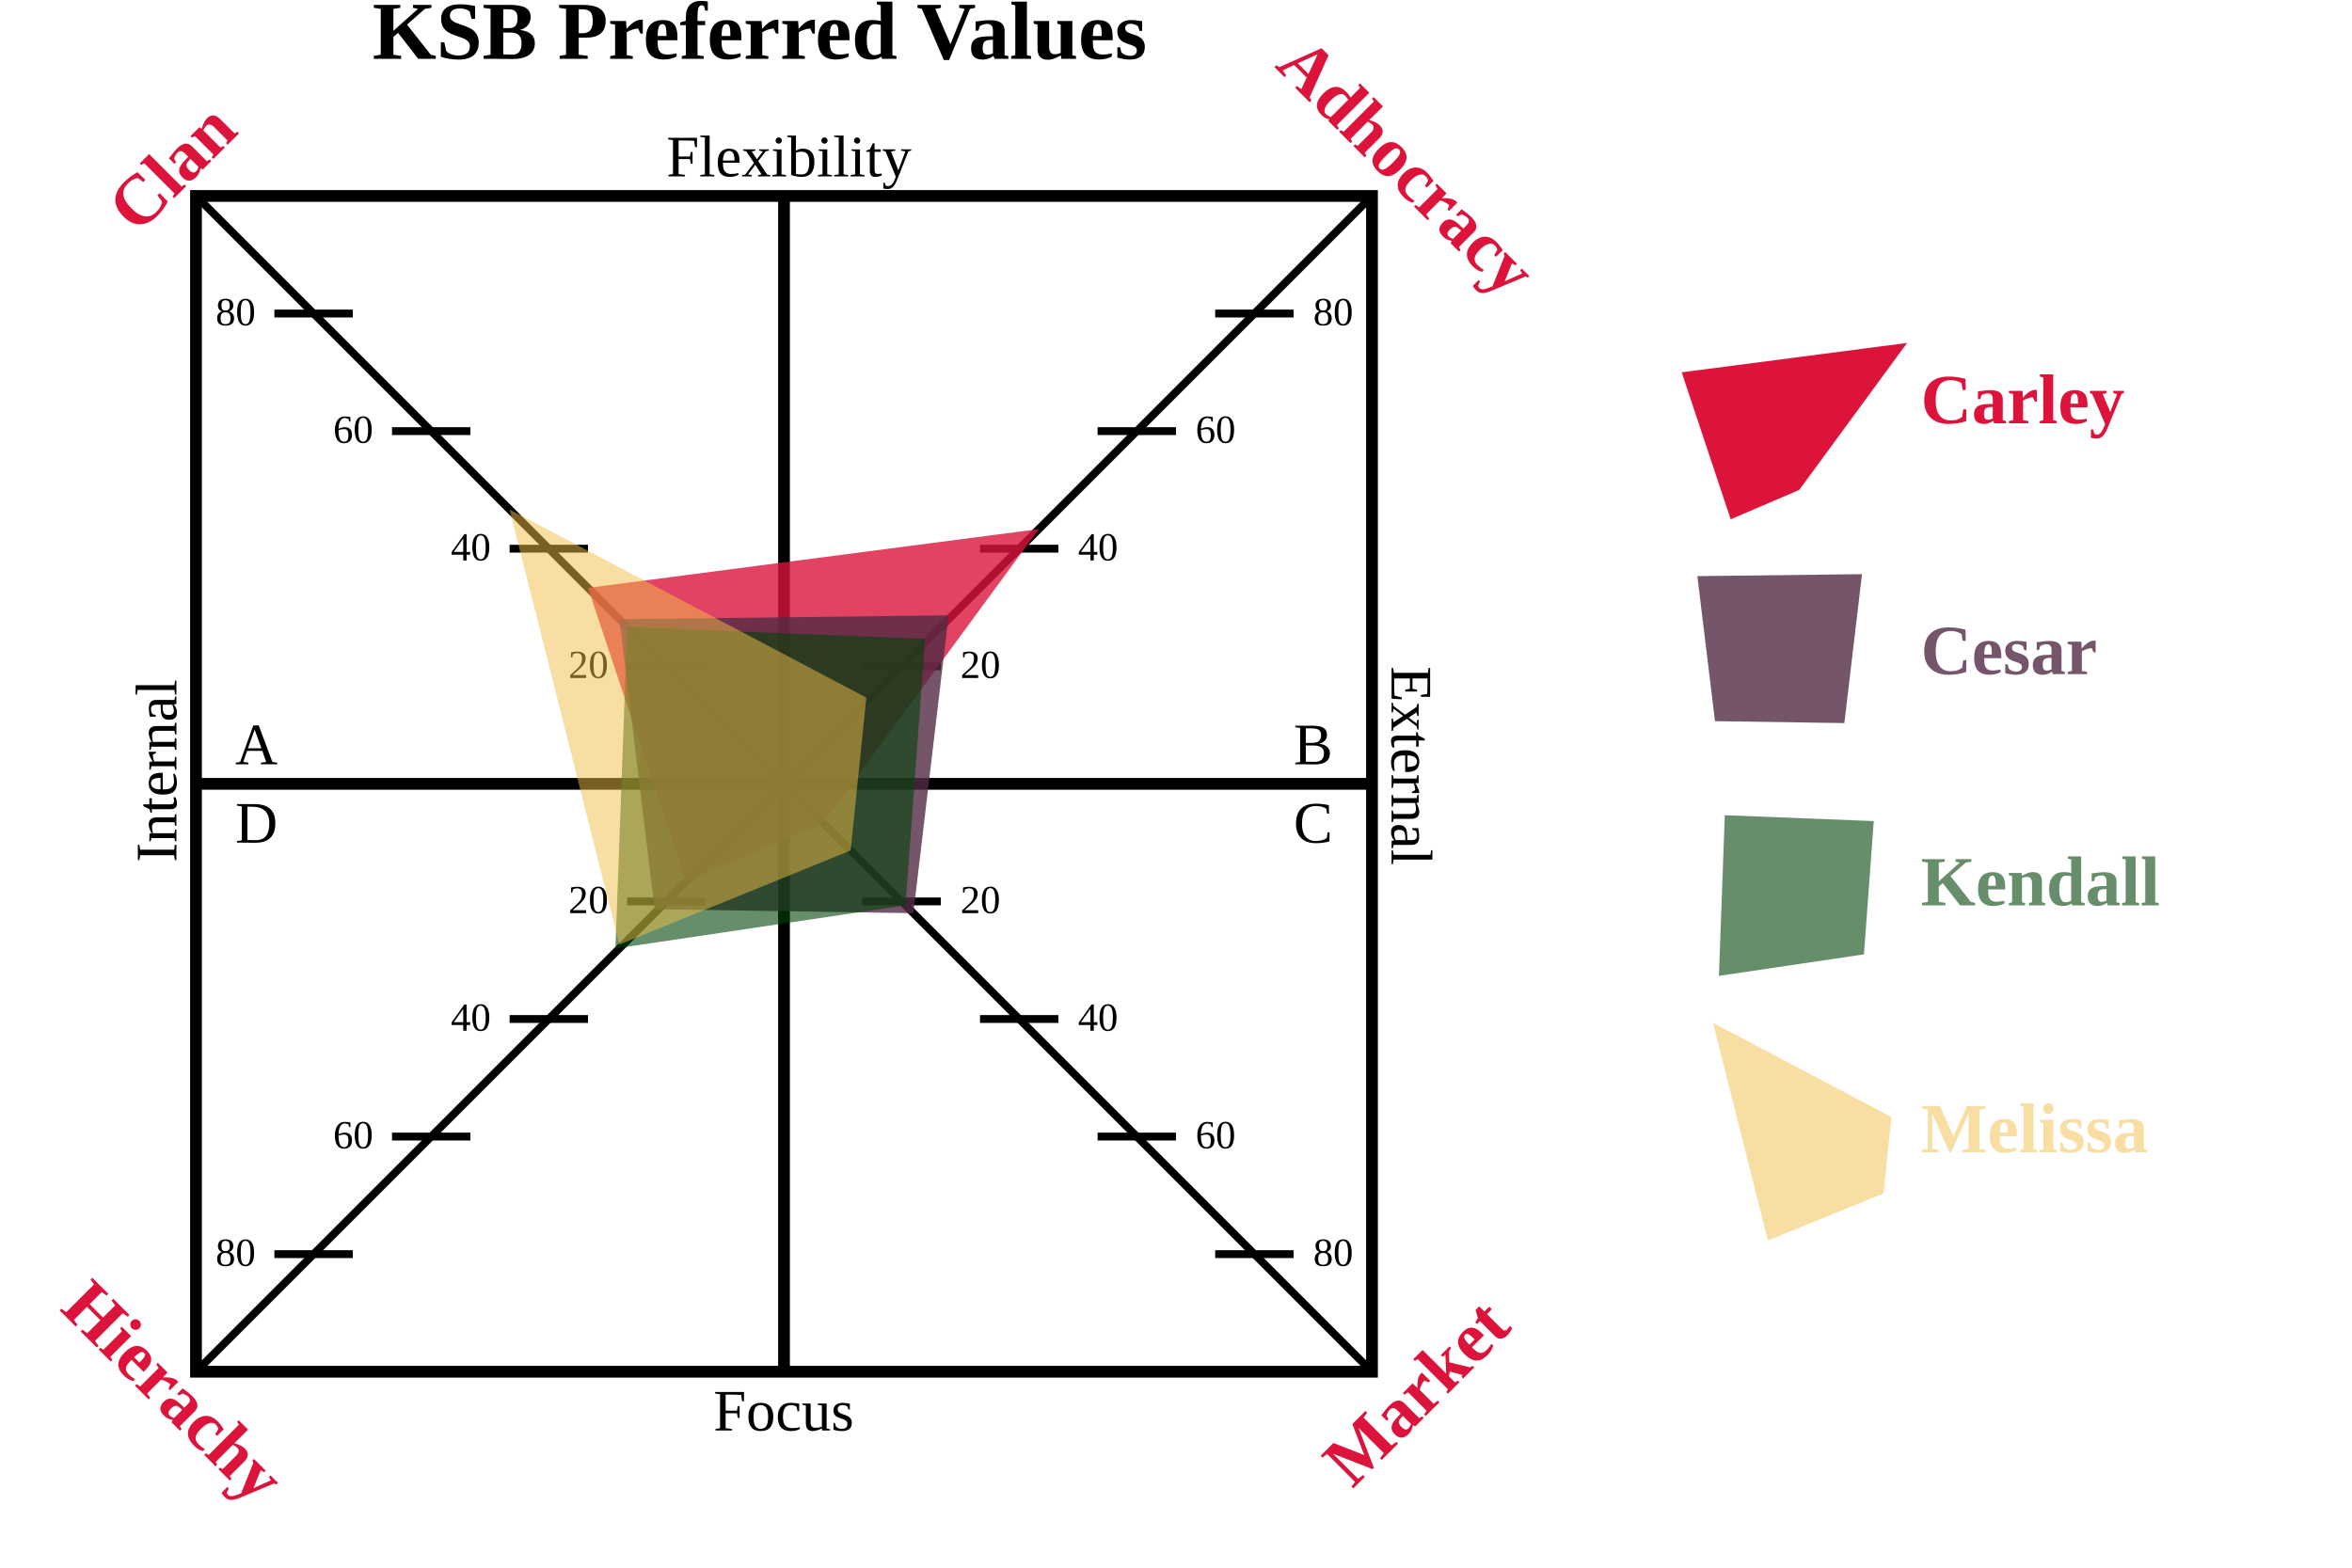
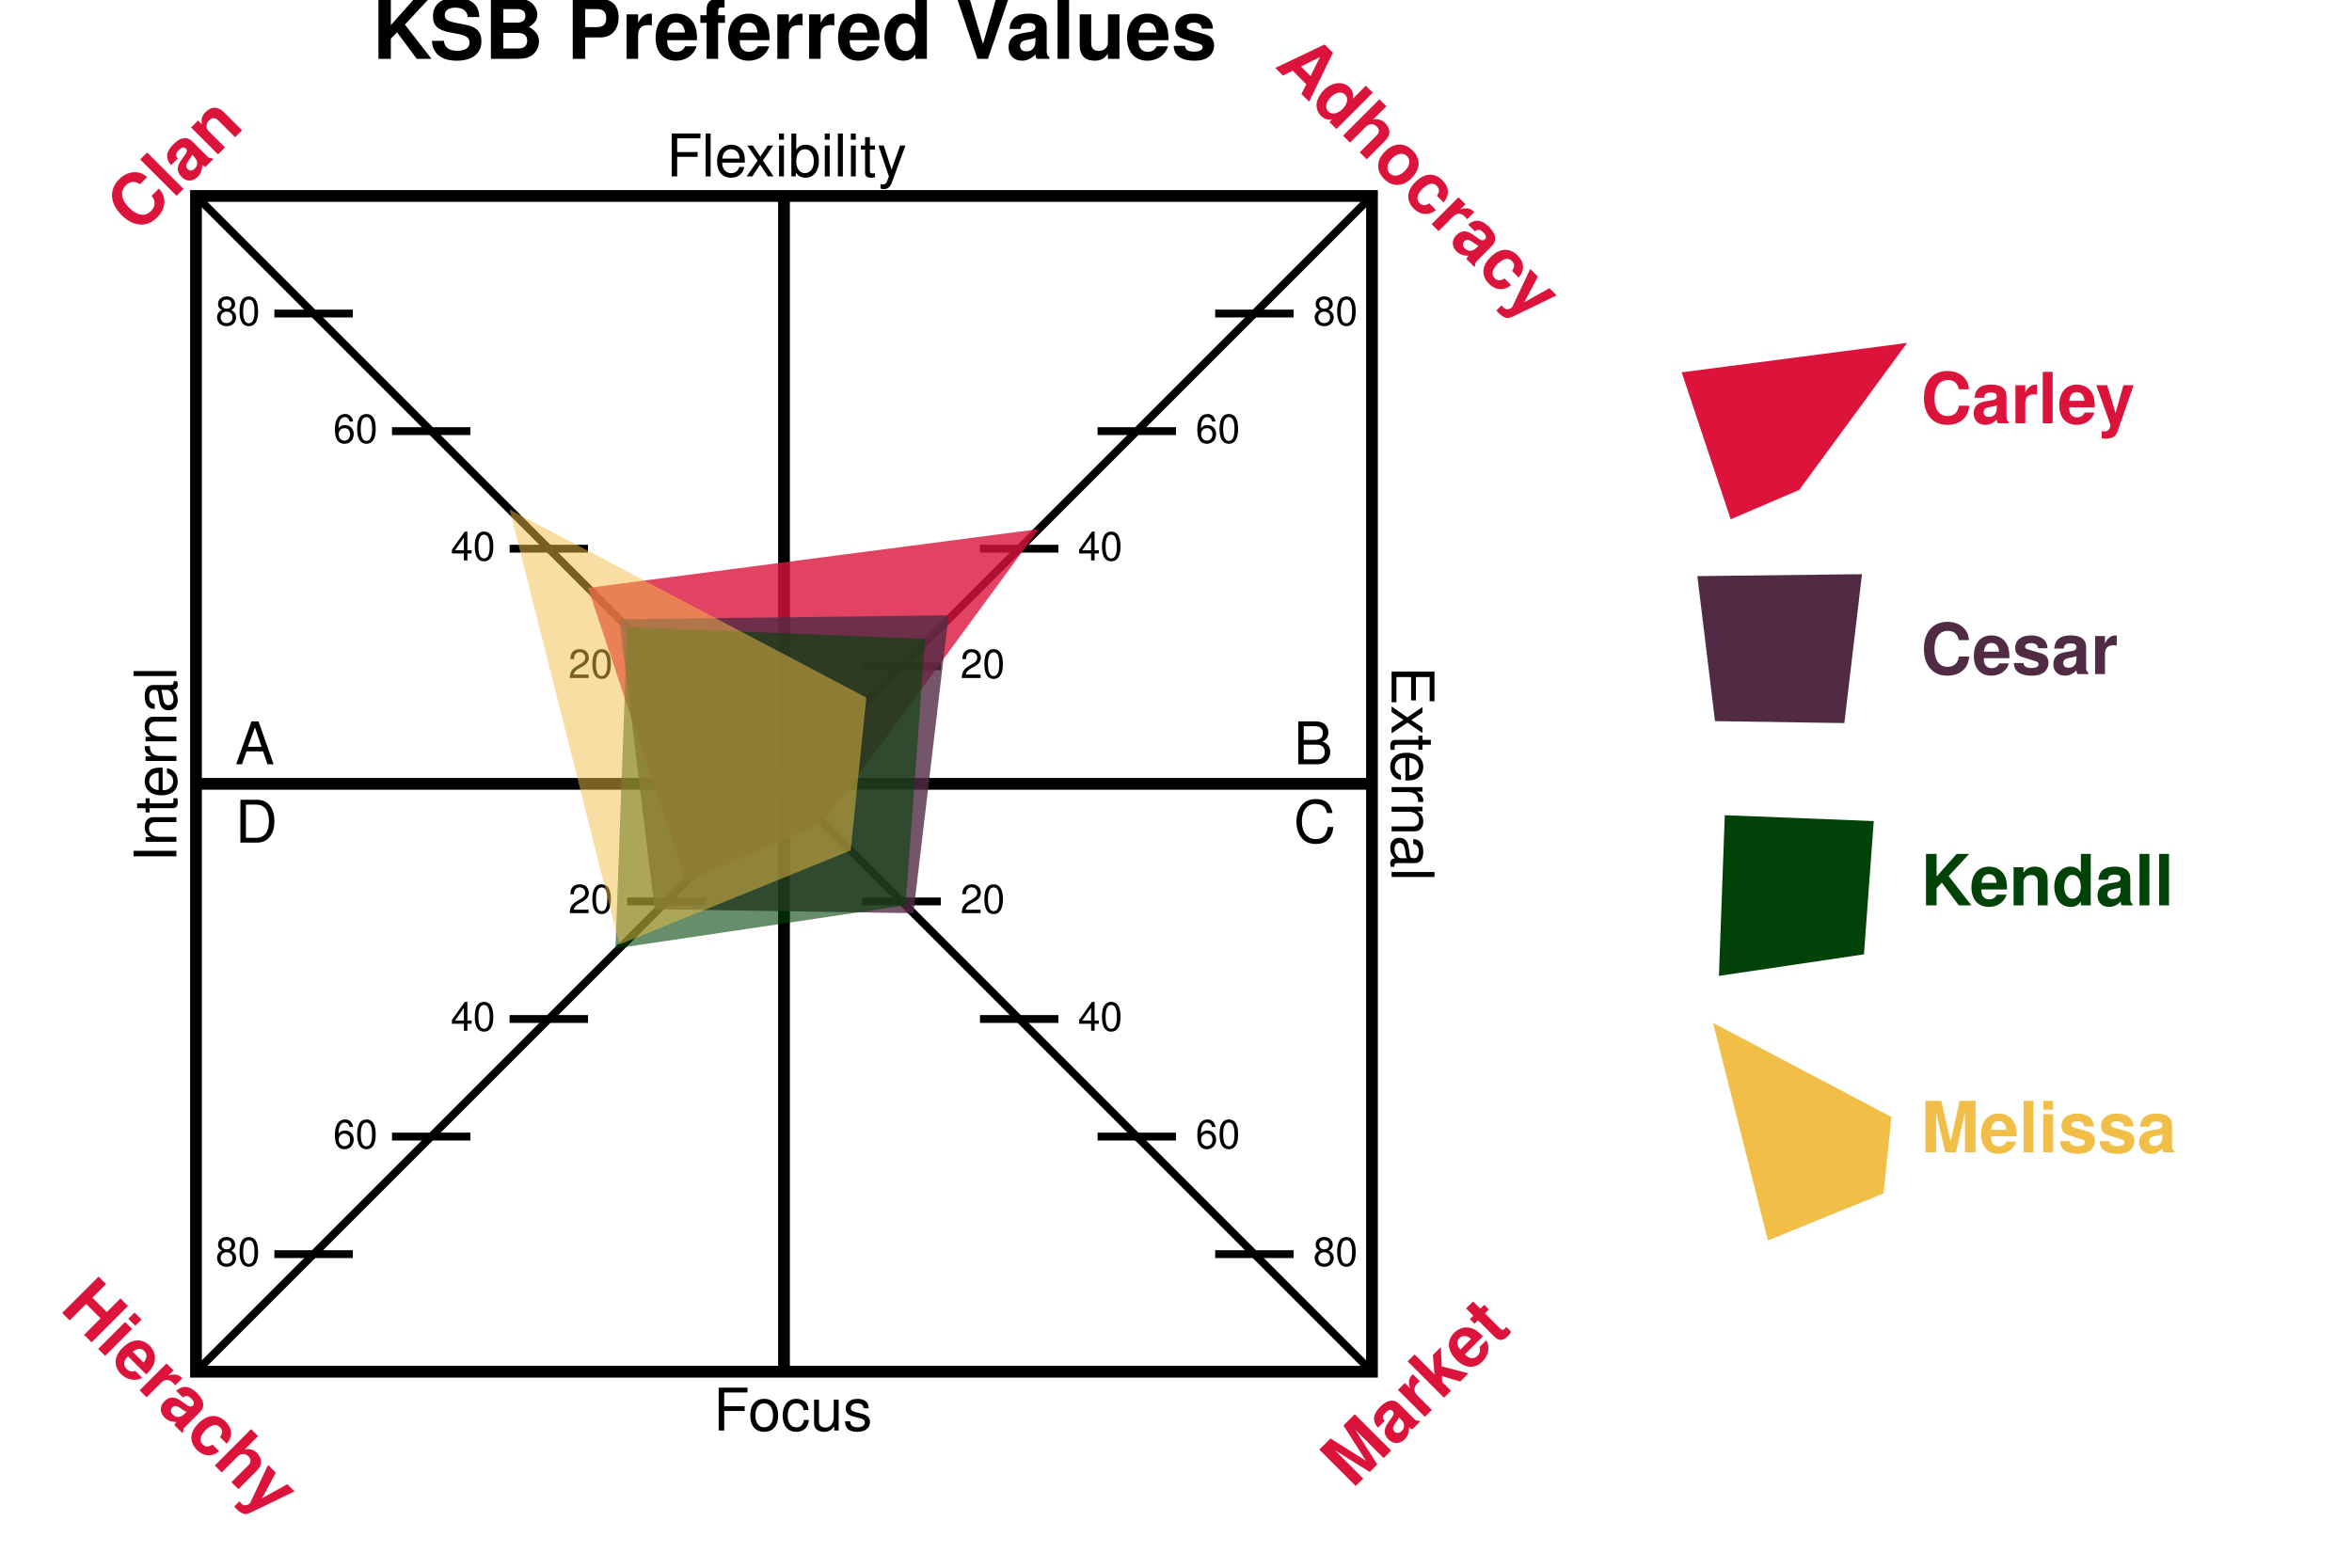
- <svg xmlns="http://www.w3.org/2000/svg" height="400" width="600">
+ <svg xmlns="http://www.w3.org/2000/svg" id="font" height="400" width="600">
  <style type="text/css">
+   #font{
+     font-family: Helvetica, sans-serif;
+   }
  #outline{
  stroke-width:3;
  stroke: black;
  fill: none
  }
  #gridlines{
    stroke: black;
    stroke-width: 3;
  }
  #diags{
    stroke: black;
    stroke-width: 2;
  }
  #markers1{
    stroke: black;
    stroke-width: 2;
  }
  #markers2{
    stroke: black;
    stroke-width: 2;
  }
  #title {
  font-weight: bold;
  font-size: 1.75em;
  fill: black;
  }
  #markerlabel{
  font-size: 0.85em;
  fill: black;
  }
  #axislabel{
  font-size: 1.25em;
  fill: black;
  }
  #group{
  font-size: 1.5em;
  font-weight: bold;
  fill: crimson;
  }

#Carley {
fill: crimson;
opacity: .8
}

#Cesar {
fill: #512a44;
opacity: .8
}

#Kendal {
fill: #014208;
opacity: 0.6
}

#Melissa {
fill: #f1be48;
opacity: 0.5
}

#Carley_l{
fill: crimson;
}

#Cesar_l {
fill: #512a44;
- opacity: .8
+ opacity: 1
}

#Kendall_l {
fill: #014208;
- opacity: 0.6
+ opacity: 1
}

#Melissa_l {
fill: #f1be48;
- opacity: 0.5
+ opacity: 1
}

#legend{
font-weight: bold;
font-size: 1.5em;
}

</style>
  <rect id="outline" width="300" height="300" x="50" y="50" />
  <g id="gridlines">
    <line x1="200" y1="50" x2="200" y2="350" />
    <line x1="50" y1="200" x2="350" y2="200" />
  </g>
  <g id="diags">
    <line x1="50" y1="50" x2="350" y2="350" />
    <line x1="350" y1="50" x2="50" y2="350" />
  </g>
  <g id="markers1">
    <line x1="220" y1="230" x2="240" y2="230" />
  </g>
  <use href="#markers1" x="30" y="30" />
  <use href="#markers1" x="60" y="60" />
  <use href="#markers1" x="90" y="90" />
  <use href="#markers1" x="-60" y="-60" />
  <use href="#markers1" x="-90" y="-90" />
  <use href="#markers1" x="-120" y="-120" />
  <use href="#markers1" x="-150" y="-150" />
  <g id="markers2">
    <line x1="160" y1="230" x2="180" y2="230" />
  </g>
  <use href="#markers2" x="-30" y="30" />
  <use href="#markers2" x="-60" y="60" />
  <use href="#markers2" x="-90" y="90" />
  <use href="#markers2" x="60" y="-60" />
  <use href="#markers2" x="90" y="-90" />
  <use href="#markers2" x="120" y="-120" />
  <use href="#markers2" x="150" y="-150" />
  <g id="markerlabel">
    <text x="245" y="233">20</text>
    <text x="275" y="263">40</text>
    <text x="305" y="293">60</text>
    <text x="335" y="323">80</text>
    <text x="245" y="173">20</text>
    <text x="275" y="143">40</text>
    <text x="305" y="113">60</text>
    <text x="335" y="83">80</text>
    <text x="145" y="233">20</text>
    <text x="115" y="263">40</text>
    <text x="85" y="293">60</text>
    <text x="55" y="323">80</text>
    <text x="145" y="173">20</text>
    <text x="115" y="143">40</text>
    <text x="85" y="113">60</text>
    <text x="55" y="83">80</text>
  </g>
  <text id="title" x="95" y="15"> KSB Preferred Values </text>
  <g id="axislabel">
    <text x="170" y="45">Flexibility</text>
    <text x="182" y="365">Focus</text>
    <text x="45" y="220" transform="rotate(270, 45, 220)">Internal</text>
    <text x="355" y="170" transform="rotate(90, 355, 170)">External</text>
    <text x="60" y="195">A</text>
    <text x="60" y="215">D</text>
    <text x="330" y="195">B</text>
    <text x="330" y="215">C</text>
  </g>
  <g id="group">
    <text x="35" y="60" transform="rotate(315, 35, 60)">Clan</text>
    <text x="25" y="330" transform="rotate(45, 15, 320)">Hierachy</text>
    <text x="325" y="17" transform="rotate(45, 325, 17)">Adhocracy</text>
    <text x="345" y="380" transform="rotate(315, 345, 380)">Market</text>
  </g>
  <polygon id="Carley" points="150,150 175,225 210,210 265,135" />
  <polygon id="Cesar" points="158,158 167,232 233,233 242,157" />
  <polygon id="Kendal" points="160,160 157,242 231,231 236,163" />
  <polygon id="Melissa" points="130,130 158,241 217,217 221,178" />
  <svg viewBox="0 0 400 400" width="200" x="59%" y="-20%">
    <polygon id="Carley_l" points="150,150 175,225 210,210 265,135" />
  </svg>
  <svg viewBox="0 0 400 400" width="200" x="59%" y="-8%">
    <polygon id="Cesar_l" points="158,158 167,232 233,233 242,157" />
  </svg>
  <svg viewBox="0 0 400 400" width="200" x="60%" y="7%">
    <polygon id="Kendall_l" points="160,160 157,242 231,231 236,163" />
  </svg>
  <svg viewBox="0 0 400 400" width="200" x="62%" y="24%">
    <polygon id="Melissa_l" points="130,130 158,241 217,217 221,178" />
  </svg>
  <g id="legend">
    <text id="Carley_l" x="490" y="108">Carley</text>
    <text id="Cesar_l" x="490" y="172">Cesar</text>
    <text id="Kendall_l" x="490" y="231">Kendall</text>
    <text id="Melissa_l" x="490" y="294">Melissa</text>
  </g>
</svg>
